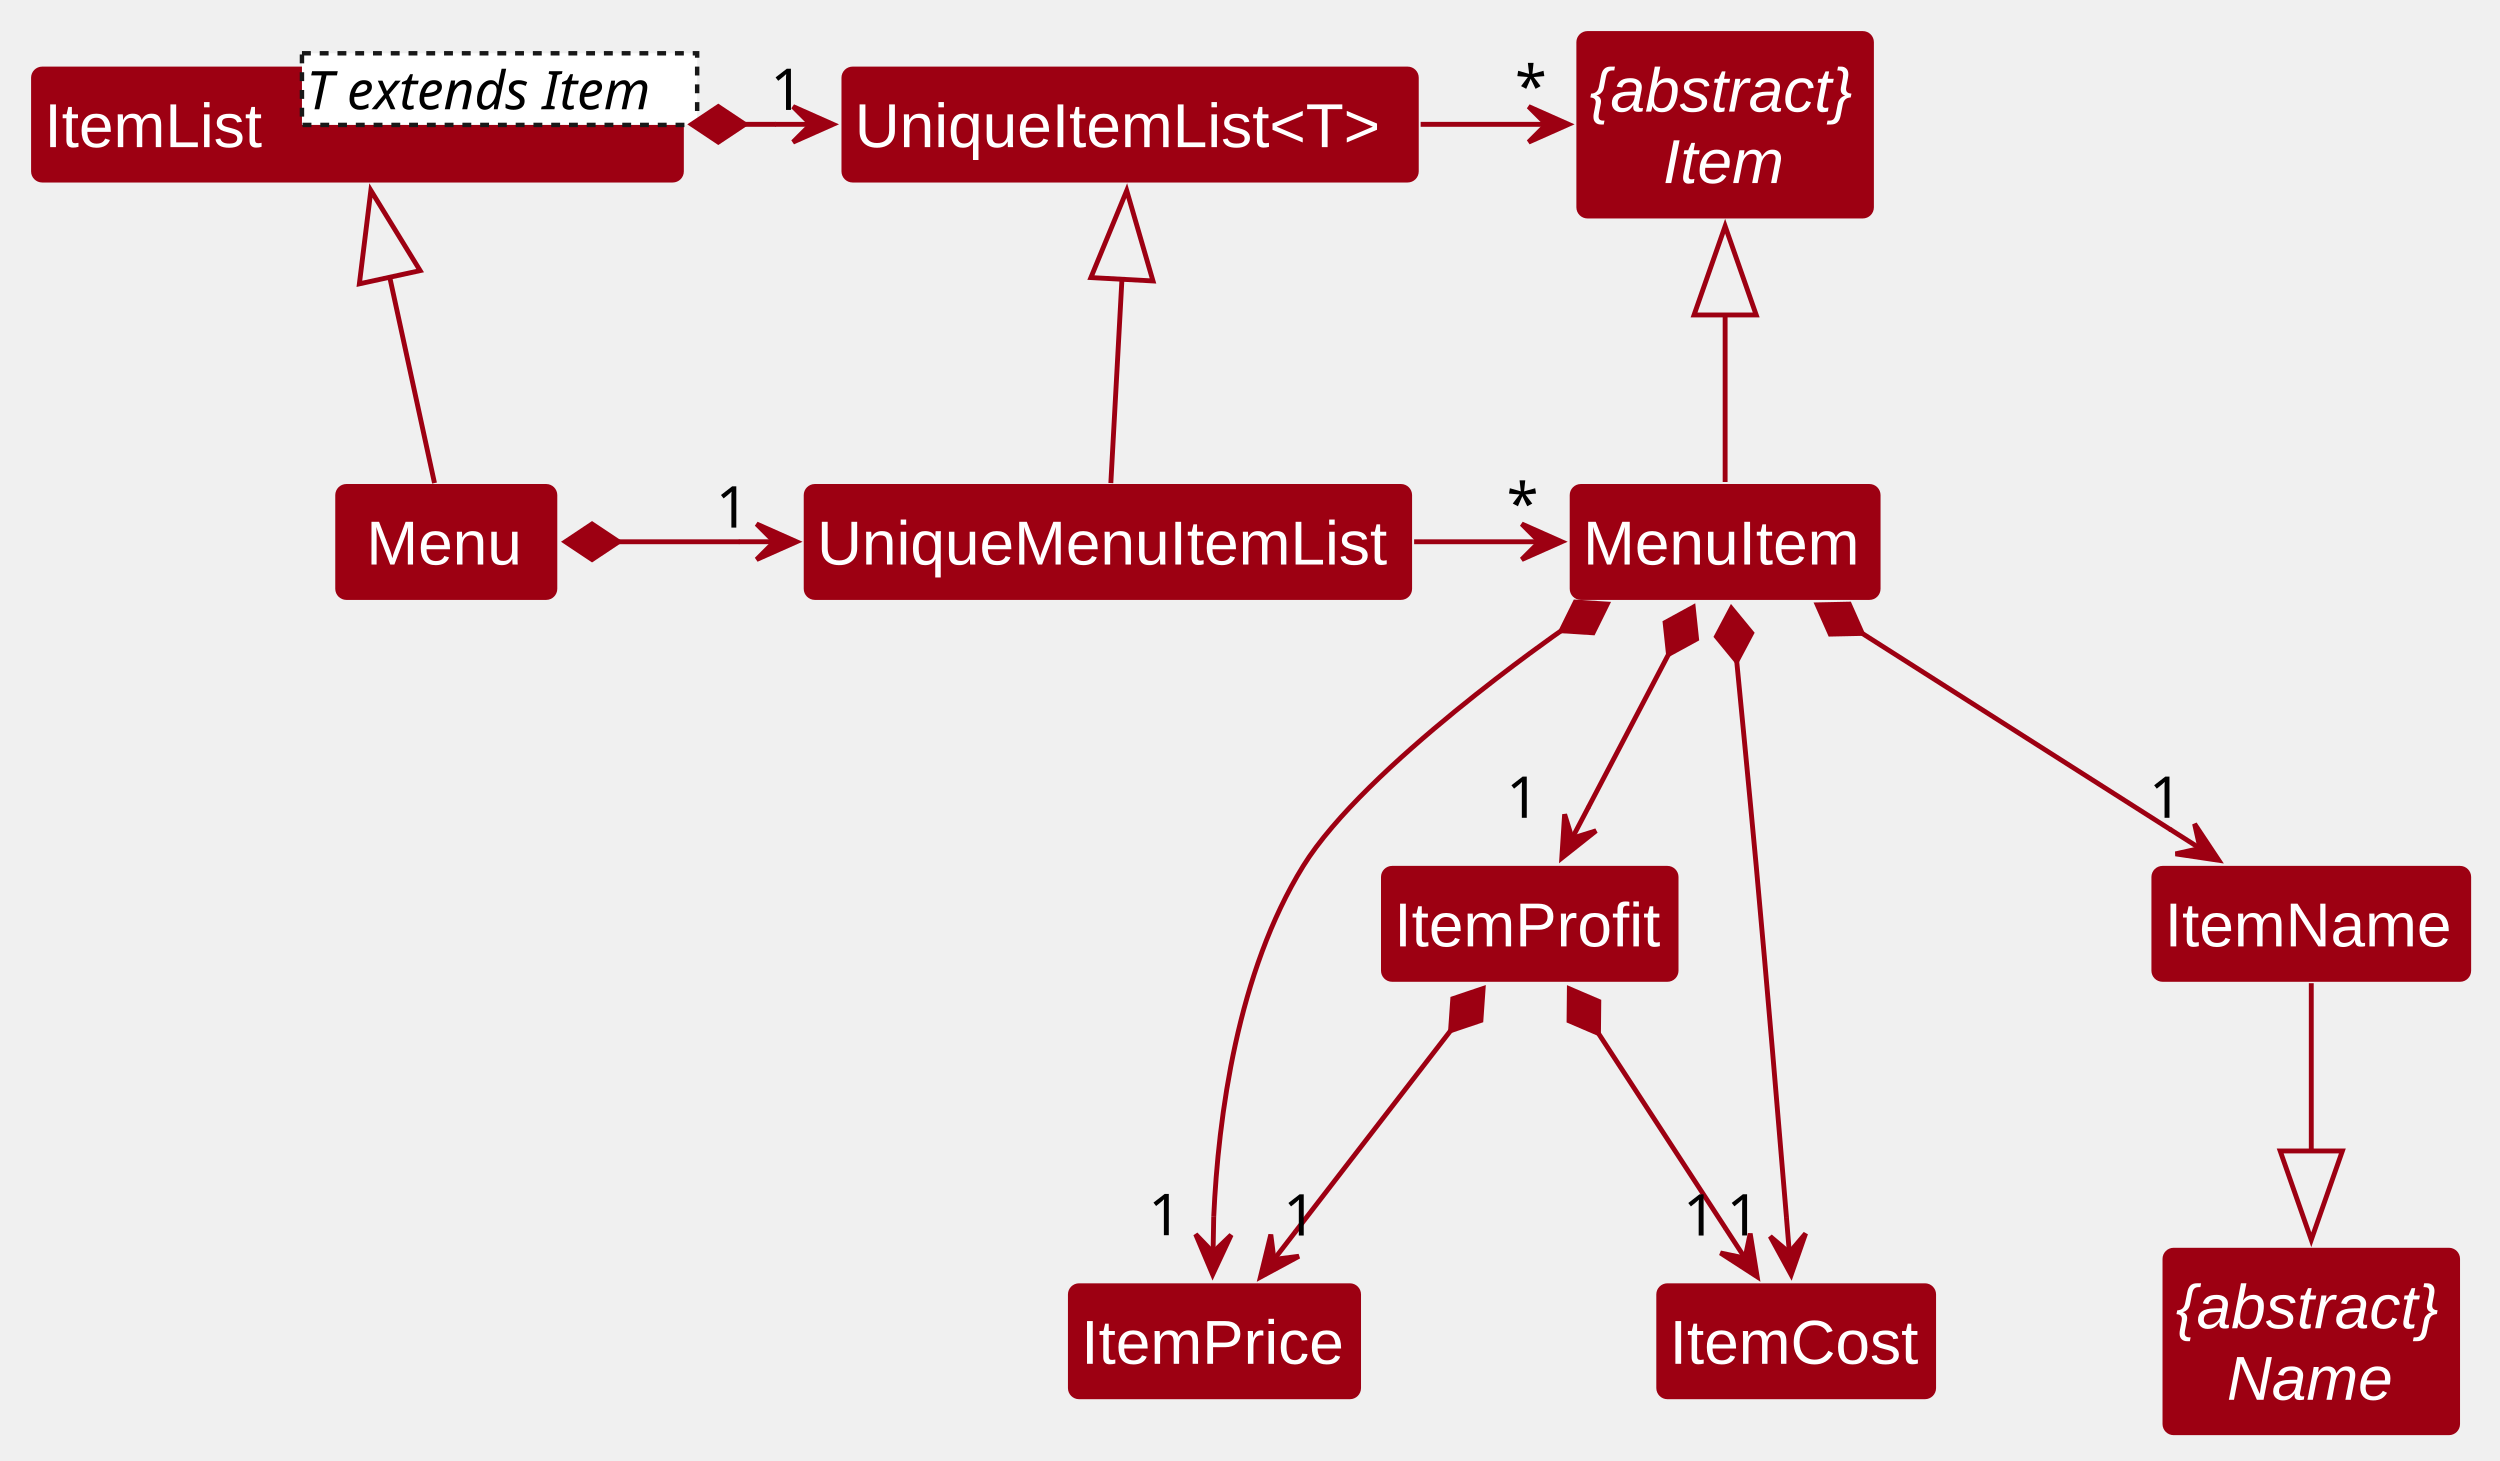
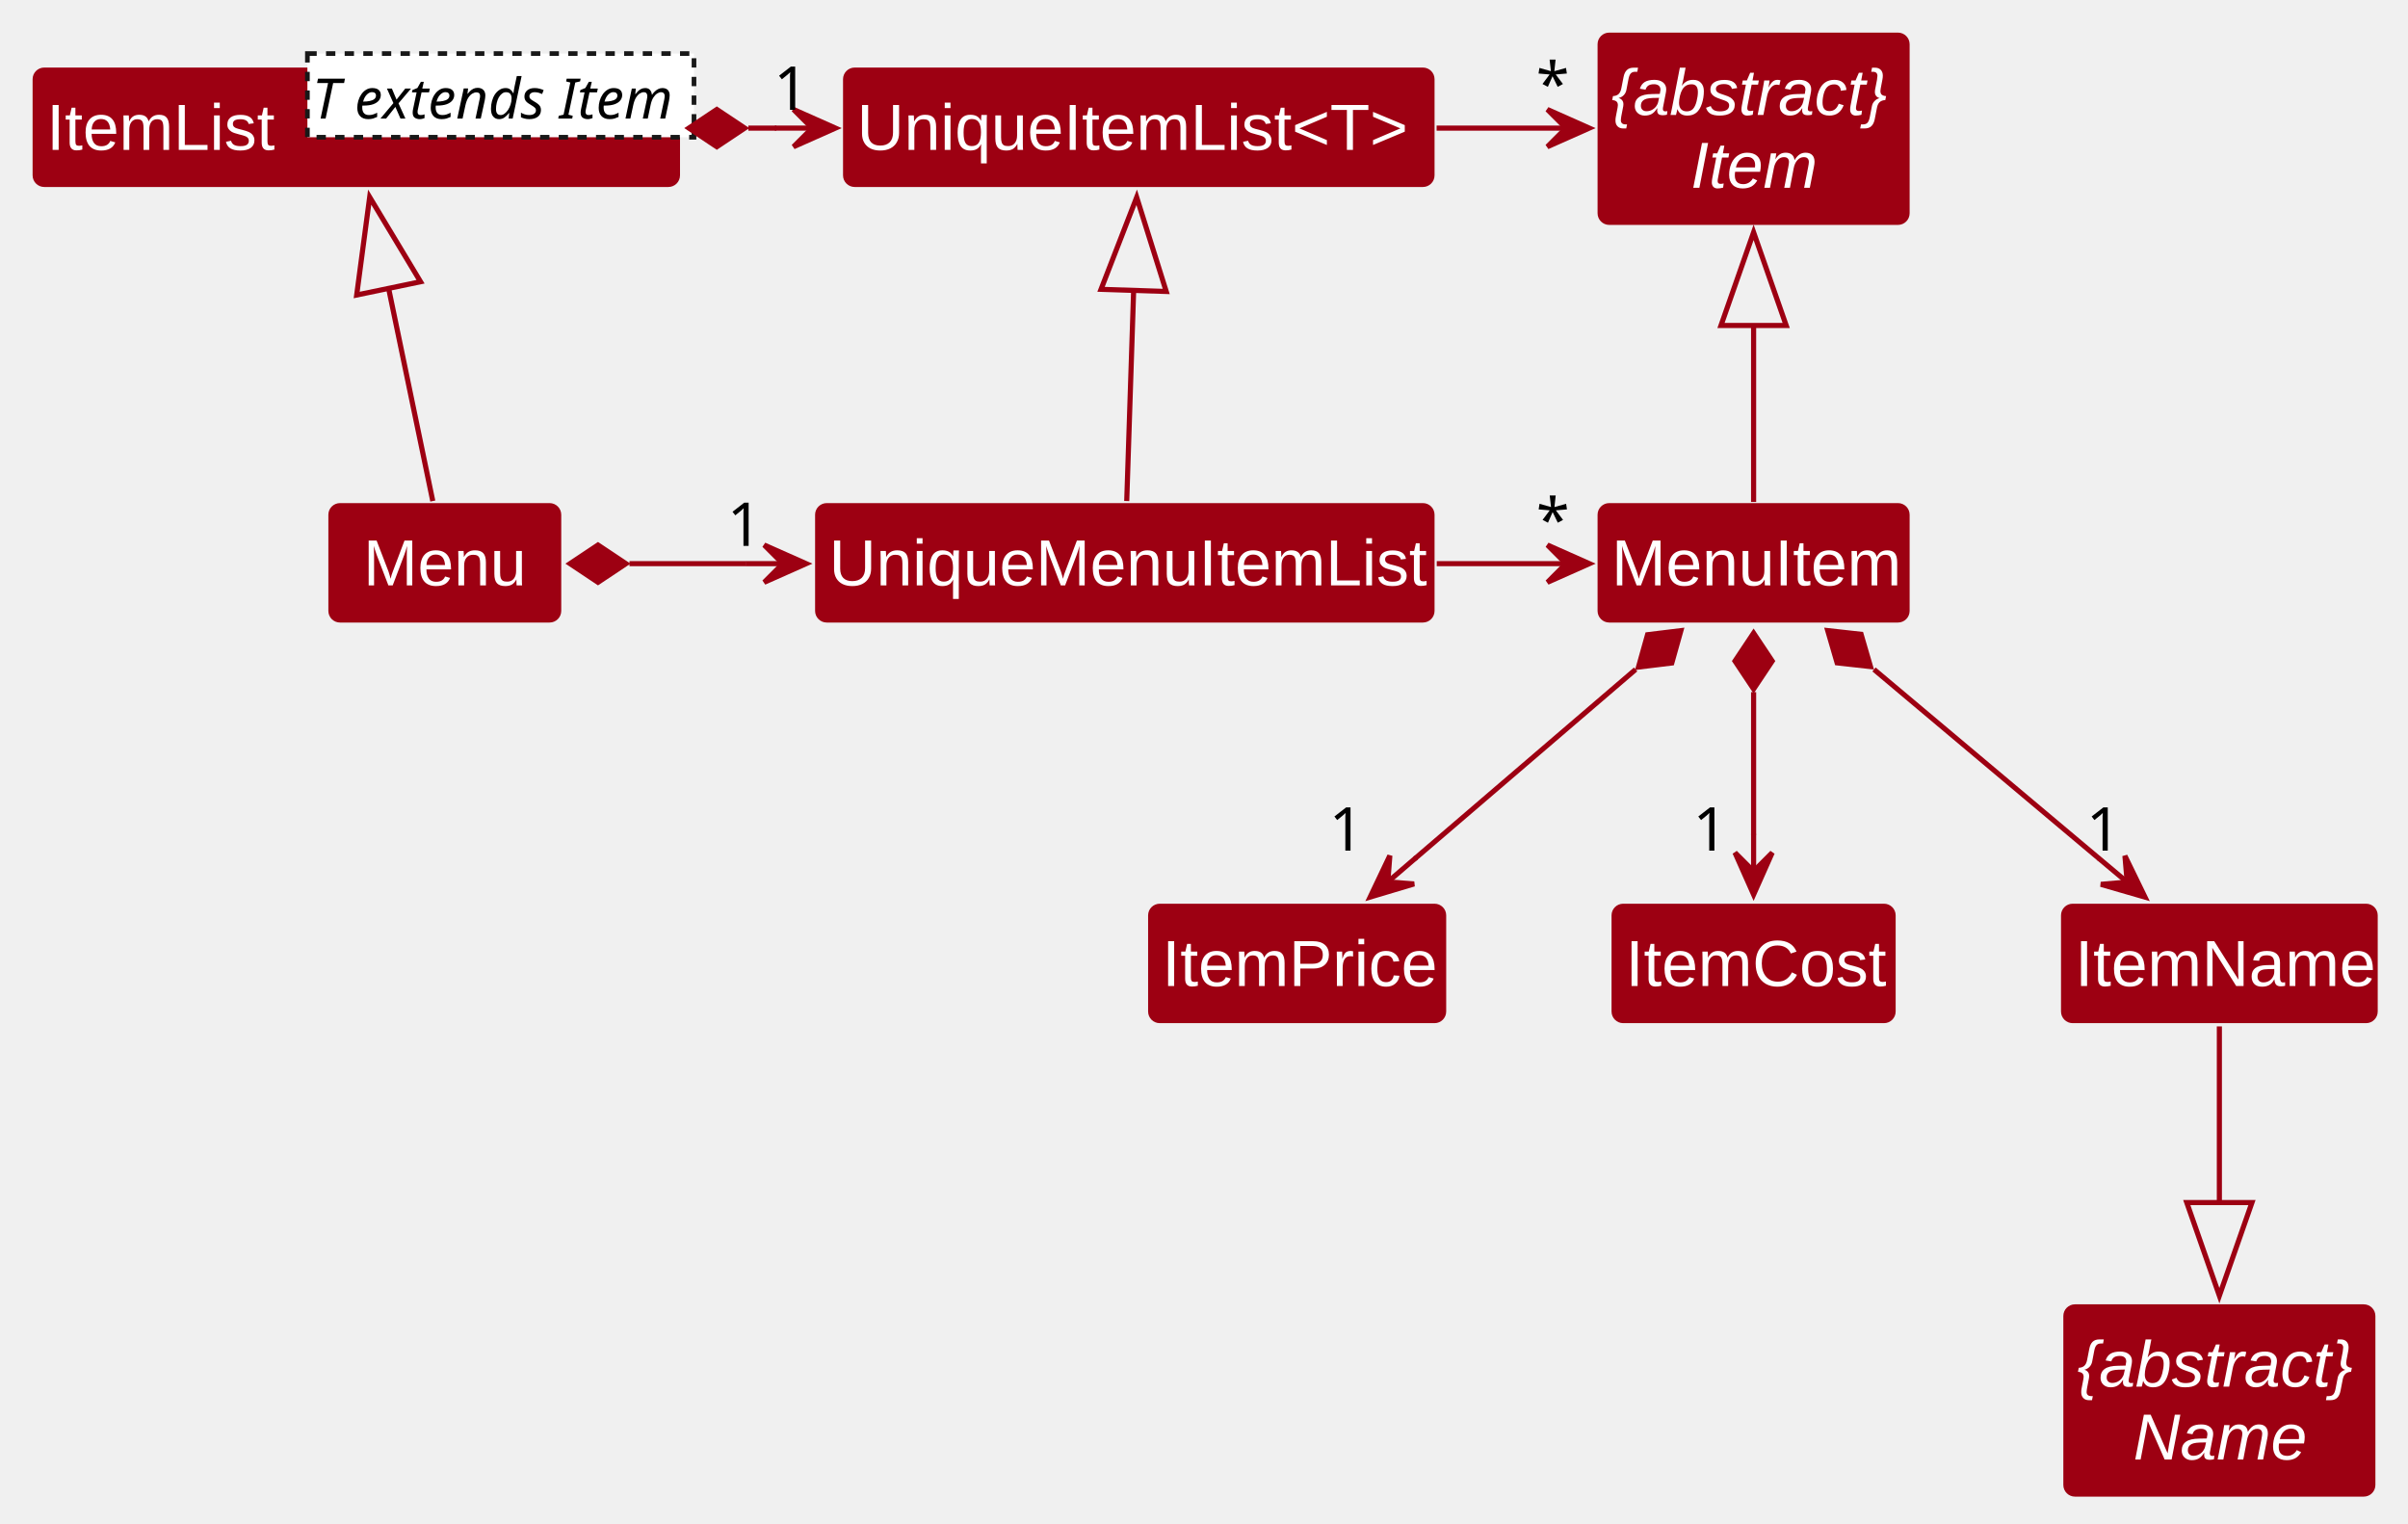
- <svg xmlns="http://www.w3.org/2000/svg" contentStyleType="text/css" height="329px" preserveAspectRatio="none" style="width:563px;height:329px;background:#FFFFFF;" version="1.1" viewBox="0 0 563 329" width="563px" zoomAndPan="magnify">
+ <svg xmlns="http://www.w3.org/2000/svg" contentStyleType="text/css" height="327px" preserveAspectRatio="none" style="width:517px;height:327px;background:#FFFFFF;" version="1.1" viewBox="0 0 517 327" width="517px" zoomAndPan="magnify">
  <defs />
  <g>
    <g id="elem_Item">
-       <rect codeLine="9" fill="#9D0012" height="42.197" id="Item" rx="2.5" ry="2.5" style="stroke:#181818;stroke-width:0.0;" width="67" x="355" y="7" />
-       <text fill="#FFFFFF" font-family="Arial" font-size="14" font-style="italic" lengthAdjust="spacing" textLength="61" x="358" y="25.132">{abstract}</text>
-       <text fill="#FFFFFF" font-family="Arial" font-size="14" font-style="italic" lengthAdjust="spacing" textLength="28" x="374.5" y="41.23">Item</text>
+       <rect codeLine="9" fill="#9D0012" height="41.281" id="Item" rx="2.5" ry="2.5" style="stroke:#181818;stroke-width:0.0;" width="67" x="343" y="7" />
+       <text fill="#FFFFFF" font-family="Arial" font-size="14" font-style="italic" lengthAdjust="spacing" textLength="61" x="346" y="24.674">{abstract}
+             </text>
+       <text fill="#FFFFFF" font-family="Arial" font-size="14" font-style="italic" lengthAdjust="spacing" textLength="27" x="363" y="40.315">Item
+             </text>
    </g>
    <g id="elem_Name">
-       <rect codeLine="10" fill="#9D0012" height="42.197" id="Name" rx="2.5" ry="2.5" style="stroke:#181818;stroke-width:0.0;" width="67" x="487" y="281" />
-       <text fill="#FFFFFF" font-family="Arial" font-size="14" font-style="italic" lengthAdjust="spacing" textLength="61" x="490" y="299.132">{abstract}</text>
-       <text fill="#FFFFFF" font-family="Arial" font-size="14" font-style="italic" lengthAdjust="spacing" textLength="38" x="501.5" y="315.231">Name</text>
+       <rect codeLine="10" fill="#9D0012" height="41.281" id="Name" rx="2.5" ry="2.5" style="stroke:#181818;stroke-width:0.0;" width="67" x="443" y="280" />
+       <text fill="#FFFFFF" font-family="Arial" font-size="14" font-style="italic" lengthAdjust="spacing" textLength="61" x="446" y="297.674">{abstract}
+             </text>
+       <text fill="#FFFFFF" font-family="Arial" font-size="14" font-style="italic" lengthAdjust="spacing" textLength="37" x="458" y="313.315">Name
+             </text>
    </g>
    <g id="elem_UniqueItemList">
-       <rect codeLine="11" fill="#9D0012" height="26.099" id="UniqueItemList" rx="2.5" ry="2.5" style="stroke:#181818;stroke-width:0.0;" width="130" x="189.5" y="15" />
-       <text fill="#FFFFFF" font-family="Arial" font-size="14" lengthAdjust="spacing" textLength="120" x="192.5" y="33.132">UniqueItemList&lt;T&gt;</text>
+       <rect codeLine="11" fill="#9D0012" height="25.641" id="UniqueItemList" rx="2.5" ry="2.5" style="stroke:#181818;stroke-width:0.0;" width="127" x="181" y="14.5" />
+       <text fill="#FFFFFF" font-family="Arial" font-size="14" lengthAdjust="spacing" textLength="117" x="184" y="32.174">UniqueItemList&lt;T&gt;
+             </text>
    </g>
    <g id="elem_ItemList">
-       <rect codeLine="12" fill="#9D0012" height="26.099" id="ItemList" rx="2.5" ry="2.5" style="stroke:#181818;stroke-width:0.0;" width="147" x="7" y="15" />
-       <text fill="#FFFFFF" font-family="Arial" font-size="14" lengthAdjust="spacing" textLength="50" x="10" y="33.132">ItemList</text>
-       <rect fill="#FFFFFF" height="16.133" style="stroke:#181818;stroke-width:1.0;stroke-dasharray:2.0,2.0;" width="89" x="68" y="12" />
-       <text fill="#000000" font-family="sans-serif" font-size="12" font-style="italic" lengthAdjust="spacing" textLength="87" x="69" y="24.602">T extends Item</text>
+       <rect codeLine="12" fill="#9D0012" height="25.641" id="ItemList" rx="2.5" ry="2.5" style="stroke:#181818;stroke-width:0.0;" width="139" x="7" y="14.5" />
+       <text fill="#FFFFFF" font-family="Arial" font-size="14" lengthAdjust="spacing" textLength="48" x="10" y="32.174">ItemList
+             </text>
+       <rect fill="#FFFFFF" height="17.961" style="stroke:#181818;stroke-width:1.0;stroke-dasharray:2.0,2.0;" width="83" x="66" y="11.5" />
+       <text fill="#000000" font-family="sans-serif" font-size="12" font-style="italic" lengthAdjust="spacing" textLength="81" x="67" y="25.449">T extends Item
+             </text>
    </g>
    <g id="elem_MenuItem">
-       <rect codeLine="15" fill="#9D0012" height="26.099" id="MenuItem" rx="2.5" ry="2.5" style="stroke:#181818;stroke-width:0.0;" width="70" x="353.5" y="109" />
-       <text fill="#FFFFFF" font-family="Arial" font-size="14" lengthAdjust="spacing" textLength="64" x="356.5" y="127.132">MenuItem</text>
+       <rect codeLine="15" fill="#9D0012" height="25.641" id="MenuItem" rx="2.5" ry="2.5" style="stroke:#181818;stroke-width:0.0;" width="67" x="343" y="108" />
+       <text fill="#FFFFFF" font-family="Arial" font-size="14" lengthAdjust="spacing" textLength="61" x="346" y="125.674">MenuItem
+             </text>
    </g>
    <g id="elem_ItemPrice">
-       <rect codeLine="16" fill="#9D0012" height="26.099" id="ItemPrice" rx="2.5" ry="2.5" style="stroke:#181818;stroke-width:0.0;" width="66" x="240.5" y="289" />
-       <text fill="#FFFFFF" font-family="Arial" font-size="14" lengthAdjust="spacing" textLength="60" x="243.5" y="307.132">ItemPrice</text>
+       <rect codeLine="16" fill="#9D0012" height="25.641" id="ItemPrice" rx="2.5" ry="2.5" style="stroke:#181818;stroke-width:0.0;" width="64" x="246.5" y="194" />
+       <text fill="#FFFFFF" font-family="Arial" font-size="14" lengthAdjust="spacing" textLength="58" x="249.5" y="211.674">ItemPrice
+             </text>
    </g>
    <g id="elem_ItemCost">
-       <rect codeLine="17" fill="#9D0012" height="26.099" id="ItemCost" rx="2.5" ry="2.5" style="stroke:#181818;stroke-width:0.0;" width="63" x="373" y="289" />
-       <text fill="#FFFFFF" font-family="Arial" font-size="14" lengthAdjust="spacing" textLength="57" x="376" y="307.132">ItemCost</text>
+       <rect codeLine="17" fill="#9D0012" height="25.641" id="ItemCost" rx="2.5" ry="2.5" style="stroke:#181818;stroke-width:0.0;" width="61" x="346" y="194" />
+       <text fill="#FFFFFF" font-family="Arial" font-size="14" lengthAdjust="spacing" textLength="55" x="349" y="211.674">ItemCost
+             </text>
    </g>
    <g id="elem_ItemName">
-       <rect codeLine="18" fill="#9D0012" height="26.099" id="ItemName" rx="2.5" ry="2.5" style="stroke:#181818;stroke-width:0.0;" width="72" x="484.5" y="195" />
-       <text fill="#FFFFFF" font-family="Arial" font-size="14" lengthAdjust="spacing" textLength="66" x="487.5" y="213.132">ItemName</text>
+       <rect codeLine="18" fill="#9D0012" height="25.641" id="ItemName" rx="2.5" ry="2.5" style="stroke:#181818;stroke-width:0.0;" width="68" x="442.5" y="194" />
+       <text fill="#FFFFFF" font-family="Arial" font-size="14" lengthAdjust="spacing" textLength="62" x="445.5" y="211.674">ItemName
+             </text>
    </g>
    <g id="elem_Menu">
-       <rect codeLine="19" fill="#9D0012" height="26.099" id="Menu" rx="2.5" ry="2.5" style="stroke:#181818;stroke-width:0.0;" width="50" x="75.5" y="109" />
-       <text fill="#FFFFFF" font-family="Arial" font-size="14" lengthAdjust="spacing" textLength="36" x="82.5" y="127.132">Menu</text>
+       <rect codeLine="19" fill="#9D0012" height="25.641" id="Menu" rx="2.5" ry="2.5" style="stroke:#181818;stroke-width:0.0;" width="50" x="70.5" y="108" />
+       <text fill="#FFFFFF" font-family="Arial" font-size="14" lengthAdjust="spacing" textLength="35" x="78" y="125.674">Menu
+             </text>
    </g>
    <g id="elem_UniqueMenuItemList">
-       <rect codeLine="20" fill="#9D0012" height="26.099" id="UniqueMenuItemList" rx="2.5" ry="2.5" style="stroke:#181818;stroke-width:0.0;" width="137" x="181" y="109" />
-       <text fill="#FFFFFF" font-family="Arial" font-size="14" lengthAdjust="spacing" textLength="131" x="184" y="127.132">UniqueMenuItemList</text>
-     </g>
-     <g id="elem_ItemProfit">
-       <rect fill="#9D0012" height="26.099" id="ItemProfit" rx="2.5" ry="2.5" style="stroke:#181818;stroke-width:0.0;" width="67" x="311" y="195" />
-       <text fill="#FFFFFF" font-family="Arial" font-size="14" lengthAdjust="spacing" textLength="61" x="314" y="213.132">ItemProfit</text>
+       <rect codeLine="20" fill="#9D0012" height="25.641" id="UniqueMenuItemList" rx="2.5" ry="2.5" style="stroke:#181818;stroke-width:0.0;" width="133" x="175" y="108" />
+       <text fill="#FFFFFF" font-family="Arial" font-size="14" lengthAdjust="spacing" textLength="127" x="178" y="125.674">UniqueMenuItemList
+             </text>
    </g>
    <g id="link_ItemList_Menu">
-       <path d="M87.71,62.17 C91.24,78.39 95.27,96.93 97.85,108.79 " fill="none" id="ItemList-backto-Menu" style="stroke:#9D0012;stroke-width:1.1;" />
-       <polygon fill="none" points="80.93,63.92,83.52,42.89,94.61,60.94,80.93,63.92" style="stroke:#9D0012;stroke-width:1.1;" />
+       <path d="M83.38,61.64 C86.7,77.6 90.47,95.79 92.92,107.56 " fill="none" id="ItemList-backto-Menu" style="stroke:#9D0012;stroke-width:1.1;" />
+       <polygon fill="none" points="76.58,63.33,79.37,42.32,90.29,60.48,76.58,63.33" style="stroke:#9D0012;stroke-width:1.1;" />
    </g>
    <g id="link_UniqueItemList_UniqueMenuItemList">
-       <path d="M252.67,62.73 C251.79,78.82 250.8,97.07 250.16,108.79 " fill="none" id="UniqueItemList-backto-UniqueMenuItemList" style="stroke:#9D0012;stroke-width:1.1;" />
-       <polygon fill="none" points="245.67,62.51,253.74,42.92,259.65,63.27,245.67,62.51" style="stroke:#9D0012;stroke-width:1.1;" />
+       <path d="M243.4,62.19 C242.88,78.03 242.29,95.93 241.91,107.56 " fill="none" id="UniqueItemList-backto-UniqueMenuItemList" style="stroke:#9D0012;stroke-width:1.1;" />
+       <polygon fill="none" points="236.39,62.11,244.05,42.35,250.39,62.57,236.39,62.11" style="stroke:#9D0012;stroke-width:1.1;" />
    </g>
    <g id="link_ItemList_UniqueItemList">
-       <path codeLine="22" d="M167.76,28 C167.76,28 172.72,28 174.74,28 " fill="none" id="ItemList-UniqueItemList" style="stroke:#9D0012;stroke-width:1.1;" />
-       <polygon fill="#9D0012" points="187.59,28,178.59,24,182.59,28,178.59,32,187.59,28" style="stroke:#9D0012;stroke-width:1.1;" />
-       <line style="stroke:#9D0012;stroke-width:1.1;" x1="182.59" x2="174.59" y1="28" y2="28" />
-       <polygon fill="#9D0012" points="155.76,28,161.76,32,167.76,28,161.76,24,155.76,28" style="stroke:#9D0012;stroke-width:1.1;" />
-       <text fill="#000000" font-family="sans-serif" font-size="13" lengthAdjust="spacing" textLength="8" x="173.509" y="24.76">1</text>
+       <path codeLine="22" d="M160.67,27.5 C162.67,27.5 164.67,27.5 166.67,27.5 " fill="none" id="ItemList-UniqueItemList" style="stroke:#9D0012;stroke-width:1.1;" />
+       <polygon fill="#9D0012" points="147.9,27.5,153.9,31.5,159.9,27.5,153.9,23.5,147.9,27.5" style="stroke:#9D0012;stroke-width:1.1;" />
+       <polygon fill="#9D0012" points="179.37,27.5,170.37,23.5,174.37,27.5,170.37,31.5,179.37,27.5" style="stroke:#9D0012;stroke-width:1.1;" />
+       <line style="stroke:#9D0012;stroke-width:1.1;" x1="174.37" x2="166.37" y1="27.5" y2="27.5" />
+       <text fill="#000000" font-family="sans-serif" font-size="13" lengthAdjust="spacing" textLength="7" x="166.119" y="23.583">1
+             </text>
    </g>
    <g id="link_UniqueItemList_Item">
-       <path codeLine="23" d="M319.93,28 C329.45,28 338.97,28 348.49,28 " fill="none" id="UniqueItemList-to-Item" style="stroke:#9D0012;stroke-width:1.1;" />
-       <polygon fill="#9D0012" points="353.24,28,344.24,24,348.24,28,344.24,32,353.24,28" style="stroke:#9D0012;stroke-width:1.1;" />
-       <text fill="#000000" font-family="sans-serif" font-size="13" lengthAdjust="spacing" textLength="6" x="341.17" y="24.033">*</text>
+       <path codeLine="23" d="M308.44,27.5 C317.73,27.5 327.02,27.5 336.3,27.5 " fill="none" id="UniqueItemList-to-Item" style="stroke:#9D0012;stroke-width:1.1;" />
+       <polygon fill="#9D0012" points="341.22,27.5,332.22,23.5,336.22,27.5,332.22,31.5,341.22,27.5" style="stroke:#9D0012;stroke-width:1.1;" />
+       <text fill="#000000" font-family="sans-serif" font-size="13" lengthAdjust="spacing" textLength="5" x="329.796" y="22.67">*
+             </text>
    </g>
    <g id="link_Menu_UniqueMenuItemList">
-       <path codeLine="25" d="M139.33,122 C139.33,122 157.69,122 166.52,122 " fill="none" id="Menu-UniqueMenuItemList" style="stroke:#9D0012;stroke-width:1.1;" />
-       <polygon fill="#9D0012" points="179.38,122,170.38,118,174.38,122,170.38,126,179.38,122" style="stroke:#9D0012;stroke-width:1.1;" />
-       <line style="stroke:#9D0012;stroke-width:1.1;" x1="174.38" x2="166.38" y1="122" y2="122" />
-       <polygon fill="#9D0012" points="127.33,122,133.33,126,139.33,122,133.33,118,127.33,122" style="stroke:#9D0012;stroke-width:1.1;" />
-       <text fill="#000000" font-family="sans-serif" font-size="13" lengthAdjust="spacing" textLength="8" x="161.207" y="118.806">1</text>
+       <path codeLine="25" d="M135.15,121 C143.47,121 151.79,121 160.11,121 " fill="none" id="Menu-UniqueMenuItemList" style="stroke:#9D0012;stroke-width:1.1;" />
+       <polygon fill="#9D0012" points="122.39,121,128.39,125,134.39,121,128.39,117,122.39,121" style="stroke:#9D0012;stroke-width:1.1;" />
+       <polygon fill="#9D0012" points="173.08,121,164.08,117,168.08,121,164.08,125,173.08,121" style="stroke:#9D0012;stroke-width:1.1;" />
+       <line style="stroke:#9D0012;stroke-width:1.1;" x1="168.08" x2="160.08" y1="121" y2="121" />
+       <text fill="#000000" font-family="sans-serif" font-size="13" lengthAdjust="spacing" textLength="7" x="156.123" y="117.185">1
+             </text>
    </g>
    <g id="link_UniqueMenuItemList_MenuItem">
-       <path codeLine="26" d="M318.46,122 C327.96,122 337.46,122 346.96,122 " fill="none" id="UniqueMenuItemList-to-MenuItem" style="stroke:#9D0012;stroke-width:1.1;" />
-       <polygon fill="#9D0012" points="351.69,122,342.69,118,346.69,122,342.69,126,351.69,122" style="stroke:#9D0012;stroke-width:1.1;" />
-       <text fill="#000000" font-family="sans-serif" font-size="13" lengthAdjust="spacing" textLength="6" x="339.301" y="118.043">*</text>
+       <path codeLine="26" d="M308.47,121 C317.76,121 327.04,121 336.32,121 " fill="none" id="UniqueMenuItemList-to-MenuItem" style="stroke:#9D0012;stroke-width:1.1;" />
+       <polygon fill="#9D0012" points="341.24,121,332.24,117,336.24,121,332.24,125,341.24,121" style="stroke:#9D0012;stroke-width:1.1;" />
+       <text fill="#000000" font-family="sans-serif" font-size="13" lengthAdjust="spacing" textLength="5" x="329.82" y="116.24">*
+             </text>
    </g>
    <g id="link_MenuItem_ItemName">
-       <path codeLine="27" d="M419.378,142.646 C419.378,142.646 468.12,173.67 488.92,186.91 " fill="none" id="MenuItem-ItemName" style="stroke:#9D0012;stroke-width:1.1;" />
-       <polygon fill="#9D0012" points="499.67,193.74,494.219,185.537,495.45,191.059,489.929,192.289,499.67,193.74" style="stroke:#9D0012;stroke-width:1.1;" />
-       <line style="stroke:#9D0012;stroke-width:1.1;" x1="495.45" x2="488.7" y1="191.059" y2="186.76" />
-       <polygon fill="#9D0012" points="409.25,136.21,412.169,142.804,419.378,142.646,416.459,136.052,409.25,136.21" style="stroke:#9D0012;stroke-width:1.1;" />
-       <text fill="#000000" font-family="sans-serif" font-size="13" lengthAdjust="spacing" textLength="8" x="483.958" y="184.172">1</text>
+       <path codeLine="27" d="M402.35,143.71 C417.22,156.2 435.85,171.85 450.71,184.34 " fill="none" id="MenuItem-ItemName" style="stroke:#9D0012;stroke-width:1.1;" />
+       <polygon fill="#9D0012" points="392.41,135.37,394.429,142.293,401.596,143.091,399.577,136.168,392.41,135.37" style="stroke:#9D0012;stroke-width:1.1;" />
+       <polygon fill="#9D0012" points="460.53,192.58,456.222,183.724,456.705,189.36,451.069,189.843,460.53,192.58" style="stroke:#9D0012;stroke-width:1.1;" />
+       <line style="stroke:#9D0012;stroke-width:1.1;" x1="456.705" x2="450.57" y1="189.36" y2="184.22" />
+       <text fill="#000000" font-family="sans-serif" font-size="13" lengthAdjust="spacing" textLength="7" x="447.925" y="182.604">1
+             </text>
    </g>
    <g id="link_MenuItem_ItemPrice">
-       <path codeLine="28" d="M351.564,142.05 C351.564,142.05 307.33,172.67 293.5,195 C278.67,218.96 274.36,251.38 273.33,274.03 " fill="none" id="MenuItem-ItemPrice" style="stroke:#9D0012;stroke-width:1.1;" />
-       <polygon fill="#9D0012" points="273.09,287.03,277.257,278.106,273.183,282.031,269.259,277.957,273.09,287.03" style="stroke:#9D0012;stroke-width:1.1;" />
-       <line style="stroke:#9D0012;stroke-width:1.1;" x1="273.183" x2="273.33" y1="282.031" y2="274.025" />
-       <polygon fill="#9D0012" points="361.95,136.04,354.753,135.583,351.564,142.05,358.76,142.507,361.95,136.04" style="stroke:#9D0012;stroke-width:1.1;" />
-       <text fill="#000000" font-family="sans-serif" font-size="13" lengthAdjust="spacing" textLength="8" x="258.605" y="278.158">1</text>
+       <path codeLine="28" d="M351.17,143.71 C336.59,156.2 318.34,171.85 303.77,184.34 " fill="none" id="MenuItem-ItemPrice" style="stroke:#9D0012;stroke-width:1.1;" />
+       <polygon fill="#9D0012" points="360.89,135.38,353.732,136.251,351.783,143.194,358.941,142.323,360.89,135.38" style="stroke:#9D0012;stroke-width:1.1;" />
+       <polygon fill="#9D0012" points="294.17,192.57,303.607,189.752,297.967,189.317,298.402,183.677,294.17,192.57" style="stroke:#9D0012;stroke-width:1.1;" />
+       <line style="stroke:#9D0012;stroke-width:1.1;" x1="297.967" x2="304.04" y1="189.317" y2="184.105" />
+       <text fill="#000000" font-family="sans-serif" font-size="13" lengthAdjust="spacing" textLength="7" x="285.346" y="182.604">1
+             </text>
    </g>
    <g id="link_MenuItem_ItemCost">
-       <path codeLine="29" d="M391.111,148.93 C391.111,148.93 394.13,179.99 395.5,195 C397.96,221.97 400.55,252.82 402.32,274.25 " fill="none" id="MenuItem-ItemCost" style="stroke:#9D0012;stroke-width:1.1;" />
-       <polygon fill="#9D0012" points="403.37,287.08,406.625,277.784,402.963,282.097,398.651,278.435,403.37,287.08" style="stroke:#9D0012;stroke-width:1.1;" />
-       <line style="stroke:#9D0012;stroke-width:1.1;" x1="402.963" x2="402.305" y1="282.097" y2="274.13" />
-       <polygon fill="#9D0012" points="389.91,136.99,386.53,143.36,391.111,148.93,394.49,142.56,389.91,136.99" style="stroke:#9D0012;stroke-width:1.1;" />
-       <text fill="#000000" font-family="sans-serif" font-size="13" lengthAdjust="spacing" textLength="8" x="388.831" y="278.227">1</text>
-     </g>
-     <g id="link_MenuItem_ItemProfit">
-       <path codeLine="30" d="M375.744,147.371 C375.744,147.371 363.26,171.19 357.68,181.84 " fill="none" id="MenuItem-ItemProfit" style="stroke:#9D0012;stroke-width:1.1;" />
-       <polygon fill="#9D0012" points="351.72,193.21,359.438,187.092,354.039,188.78,352.351,183.381,351.72,193.21" style="stroke:#9D0012;stroke-width:1.1;" />
-       <line style="stroke:#9D0012;stroke-width:1.1;" x1="354.039" x2="357.75" y1="188.78" y2="181.7" />
-       <polygon fill="#9D0012" points="381.31,136.74,374.983,140.2,375.744,147.371,382.071,143.911,381.31,136.74" style="stroke:#9D0012;stroke-width:1.1;" />
-       <text fill="#000000" font-family="sans-serif" font-size="13" lengthAdjust="spacing" textLength="8" x="339.218" y="184.172">1</text>
-     </g>
-     <g id="link_ItemProfit_ItemPrice">
-       <path codeLine="31" d="M326.666,232.108 C326.666,232.108 302.33,263.65 291.73,277.37 " fill="none" id="ItemProfit-ItemPrice" style="stroke:#9D0012;stroke-width:1.1;" />
-       <polygon fill="#9D0012" points="283.85,287.59,292.517,282.911,286.906,283.633,286.185,278.022,283.85,287.59" style="stroke:#9D0012;stroke-width:1.1;" />
-       <line style="stroke:#9D0012;stroke-width:1.1;" x1="286.906" x2="291.79" y1="283.633" y2="277.3" />
-       <polygon fill="#9D0012" points="334,222.61,327.167,224.914,326.666,232.108,333.499,229.804,334,222.61" style="stroke:#9D0012;stroke-width:1.1;" />
-       <text fill="#000000" font-family="sans-serif" font-size="13" lengthAdjust="spacing" textLength="8" x="288.992" y="278.245">1</text>
-     </g>
-     <g id="link_ItemProfit_ItemCost">
-       <path codeLine="32" d="M359.976,232.731 C359.976,232.731 379.96,263.37 388.67,276.72 " fill="none" id="ItemProfit-ItemCost" style="stroke:#9D0012;stroke-width:1.1;" />
-       <polygon fill="#9D0012" points="395.71,287.52,394.144,277.796,392.978,283.332,387.443,282.167,395.71,287.52" style="stroke:#9D0012;stroke-width:1.1;" />
-       <line style="stroke:#9D0012;stroke-width:1.1;" x1="392.978" x2="388.61" y1="283.332" y2="276.635" />
-       <polygon fill="#9D0012" points="353.42,222.68,353.348,229.891,359.976,232.731,360.048,225.52,353.42,222.68" style="stroke:#9D0012;stroke-width:1.1;" />
-       <text fill="#000000" font-family="sans-serif" font-size="13" lengthAdjust="spacing" textLength="8" x="379.043" y="278.245">1</text>
+       <path codeLine="29" d="M376.5,148.58 C376.5,158.34 376.5,169.39 376.5,179.17 " fill="none" id="MenuItem-ItemCost" style="stroke:#9D0012;stroke-width:1.1;" />
+       <polygon fill="#9D0012" points="376.5,135.91,372.5,141.91,376.5,147.91,380.5,141.91,376.5,135.91" style="stroke:#9D0012;stroke-width:1.1;" />
+       <polygon fill="#9D0012" points="376.5,192.04,380.5,183.04,376.5,187.04,372.5,183.04,376.5,192.04" style="stroke:#9D0012;stroke-width:1.1;" />
+       <line style="stroke:#9D0012;stroke-width:1.1;" x1="376.5" x2="376.5" y1="187.04" y2="179.04" />
+       <text fill="#000000" font-family="sans-serif" font-size="13" lengthAdjust="spacing" textLength="7" x="363.472" y="182.604">1
+             </text>
    </g>
    <g id="link_Item_MenuItem">
-       <path codeLine="35" d="M388.5,70.59 C388.5,84.38 388.5,98.71 388.5,108.55 " fill="none" id="Item-backto-MenuItem" style="stroke:#9D0012;stroke-width:1.1;" />
-       <polygon fill="none" points="381.5,70.93,388.5,50.93,395.5,70.93,381.5,70.93" style="stroke:#9D0012;stroke-width:1.1;" />
+       <path codeLine="30" d="M376.5,69.83 C376.5,83.63 376.5,97.96 376.5,107.76 " fill="none" id="Item-backto-MenuItem" style="stroke:#9D0012;stroke-width:1.1;" />
+       <polygon fill="none" points="369.5,69.87,376.5,49.87,383.5,69.87,369.5,69.87" style="stroke:#9D0012;stroke-width:1.1;" />
    </g>
    <g id="link_ItemName_Name">
-       <path codeLine="37" d="M520.5,221.41 C520.5,231.21 520.5,245.48 520.5,259.24 " fill="none" id="ItemName-to-Name" style="stroke:#9D0012;stroke-width:1.1;" />
-       <polygon fill="none" points="527.5,259.2,520.5,279.2,513.5,259.2,527.5,259.2" style="stroke:#9D0012;stroke-width:1.1;" />
+       <path codeLine="32" d="M476.5,220.34 C476.5,230.15 476.5,244.46 476.5,258.23 " fill="none" id="ItemName-to-Name" style="stroke:#9D0012;stroke-width:1.1;" />
+       <polygon fill="none" points="483.5,258.15,476.5,278.15,469.5,258.15,483.5,258.15" style="stroke:#9D0012;stroke-width:1.1;" />
    </g>
  </g>
</svg>
